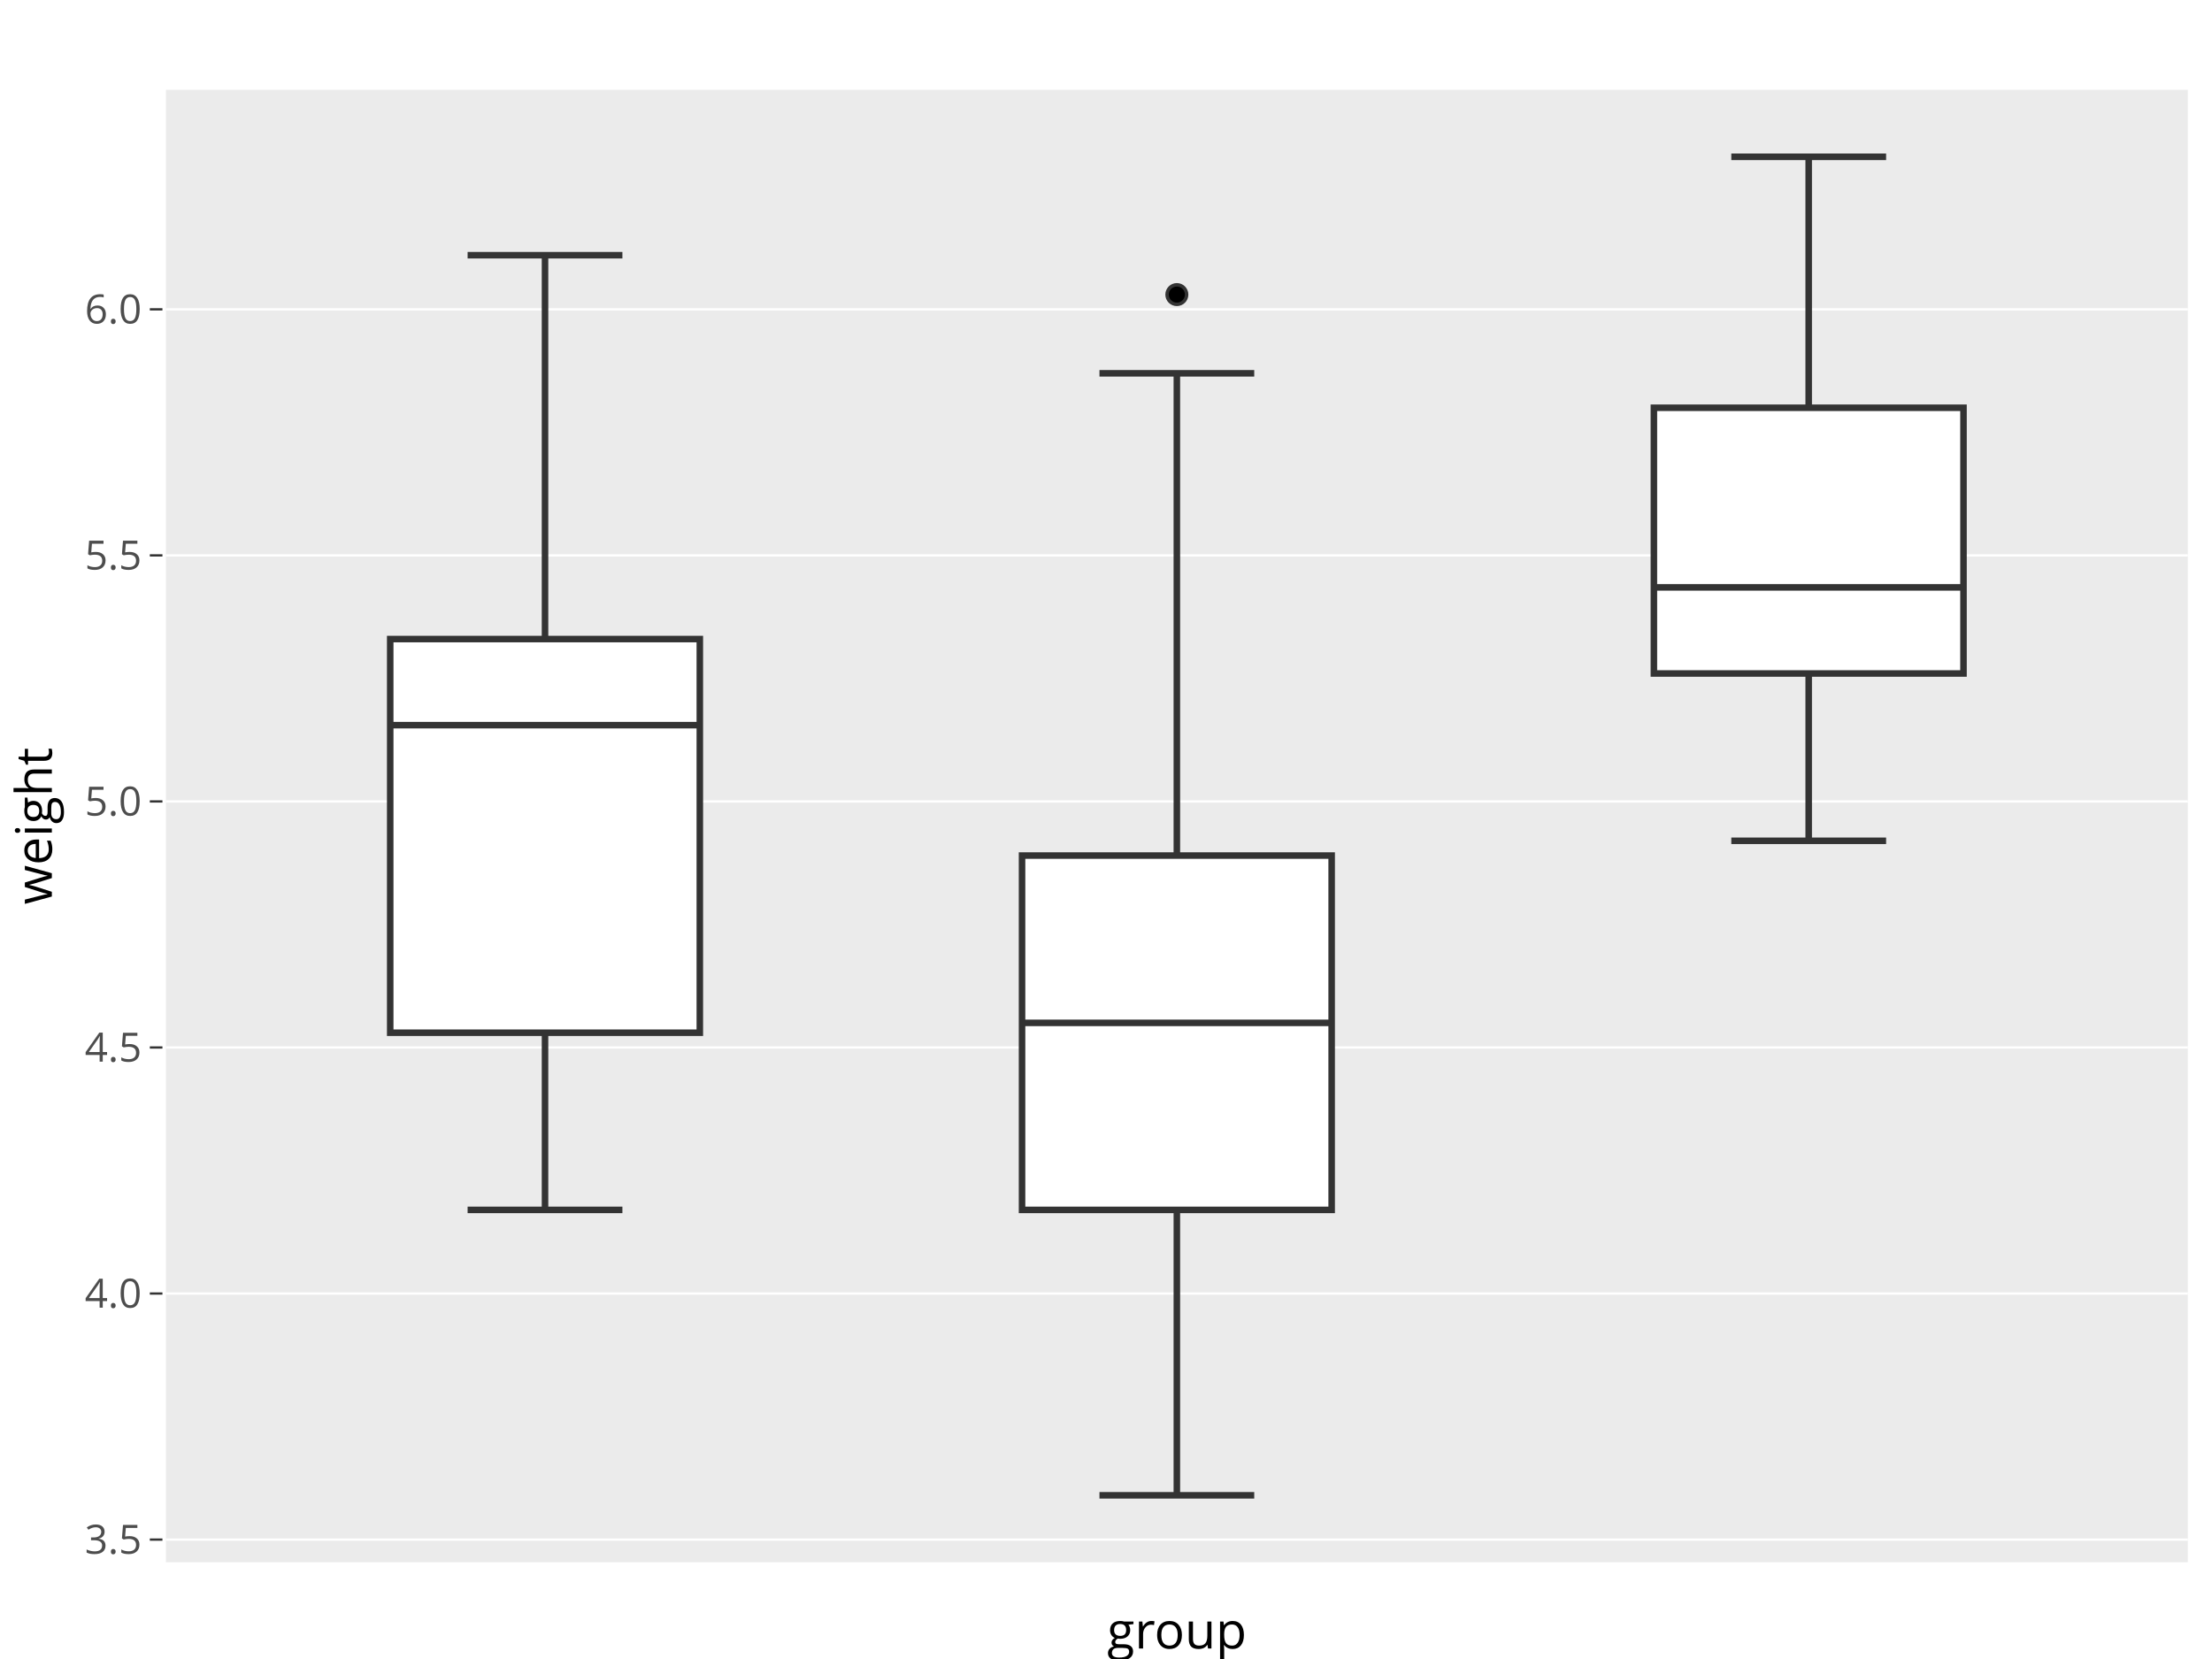
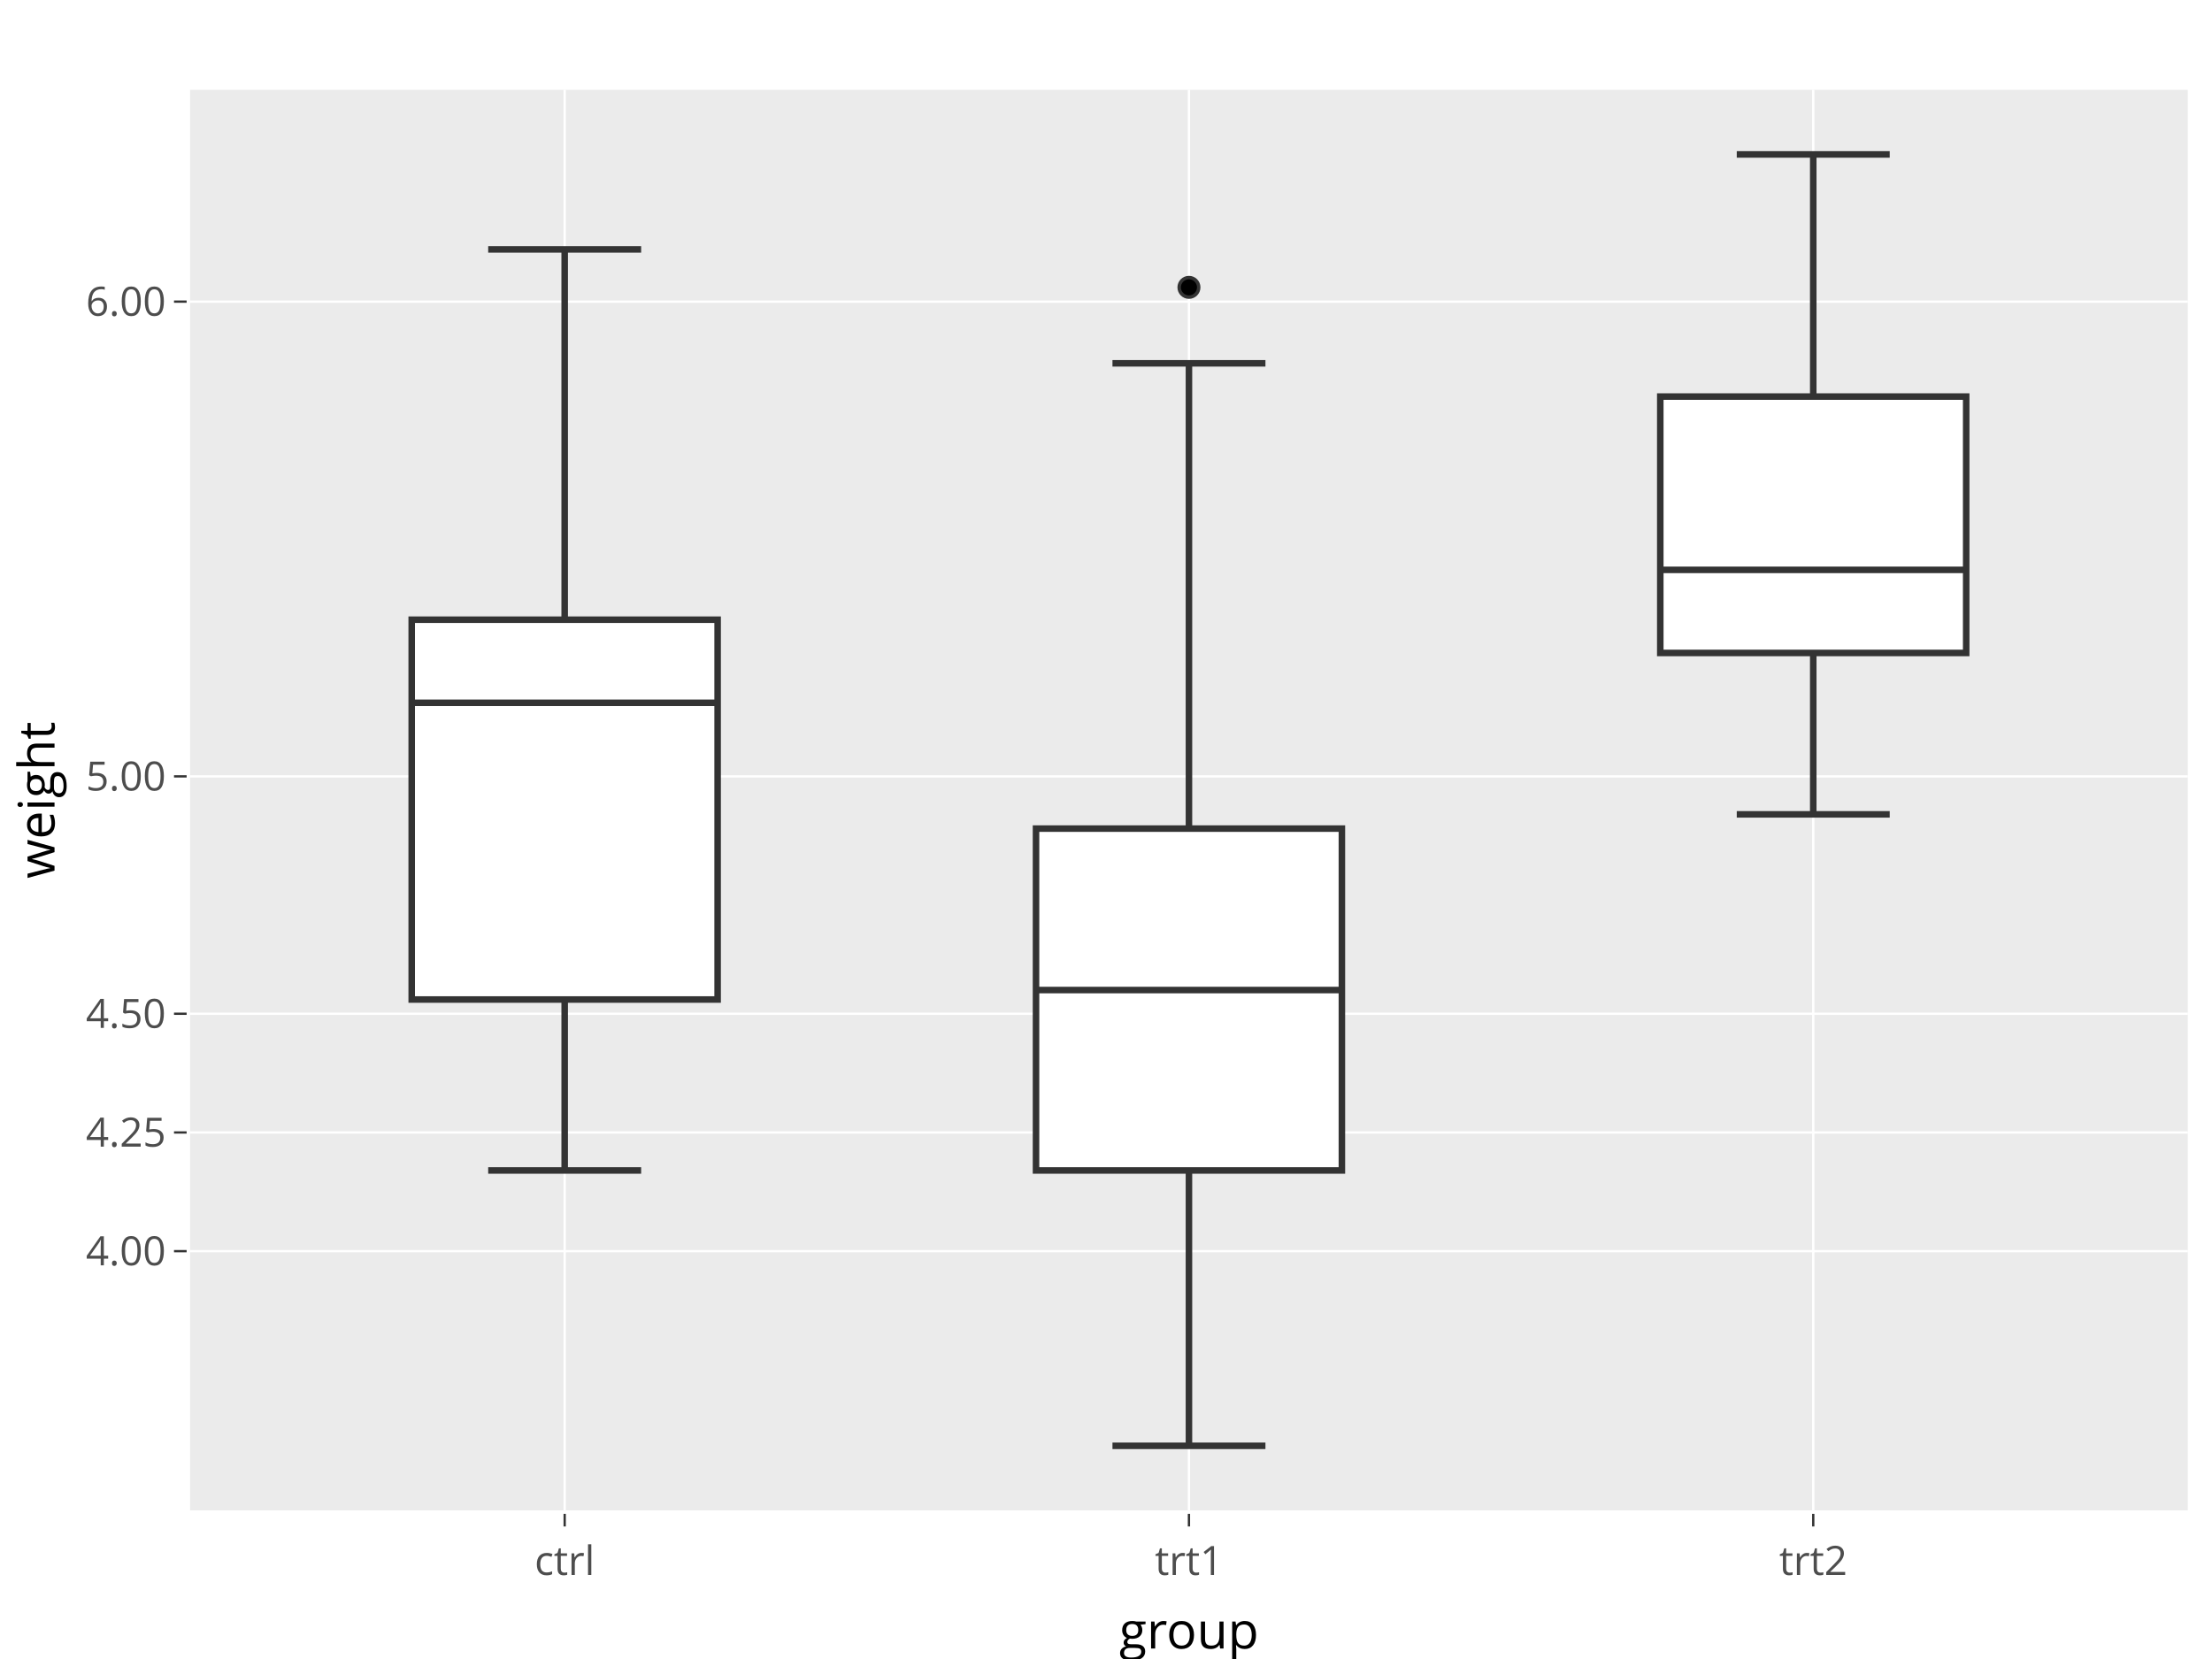
- <svg xmlns="http://www.w3.org/2000/svg" class="main-svg" width="640" height="480" viewBox="0 0 640 480" style="">
+ <svg xmlns="http://www.w3.org/2000/svg" class="main-svg" width="640" height="480" style="" viewBox="0 0 640 480">
  <rect x="0" y="0" width="640" height="480" style="fill: rgb(255, 255, 255); fill-opacity: 1;" />
  <defs id="defs-">
    <g class="clips">
      <clipPath id="clipxyplot" class="plotclip">
-         <rect width="585" height="426" />
+         <rect width="578" height="411" />
      </clipPath>
      <clipPath class="axesclip" id="clipx">
-         <rect x="48" y="0" width="585" height="480" />
+         <rect x="55" y="0" width="578" height="480" />
      </clipPath>
      <clipPath class="axesclip" id="clipy">
-         <rect x="0" y="26" width="640" height="426" />
+         <rect x="0" y="26" width="640" height="411" />
      </clipPath>
      <clipPath class="axesclip" id="clipxy">
-         <rect x="48" y="26" width="585" height="426" />
+         <rect x="55" y="26" width="578" height="411" />
      </clipPath>
    </g>
    <g class="gradients" />
    <g class="patterns" />
  </defs>
  <g class="bglayer">
-     <rect class="bg" x="48" y="26" width="585" height="426" style="fill: rgb(235, 235, 235); fill-opacity: 1; stroke-width: 0;" />
+     <rect class="bg" x="55" y="26" width="578" height="411" style="fill: rgb(235, 235, 235); fill-opacity: 1; stroke-width: 0;" />
  </g>
  <g class="layer-below">
    <g class="imagelayer" />
    <g class="shapelayer">
-       <path data-index="0" fill-rule="evenodd" d="M48,452H633V26H48Z" style="opacity: 1; stroke: rgb(0, 0, 0); stroke-opacity: 0; fill: rgb(0, 0, 0); fill-opacity: 0; stroke-width: 0px;" />
+       <path data-index="0" fill-rule="evenodd" d="M55,437H633V26H55Z" style="opacity: 1; stroke: rgb(0, 0, 0); stroke-opacity: 0; fill: rgb(0, 0, 0); fill-opacity: 0; stroke-width: 0px;" />
    </g>
  </g>
  <g class="cartesianlayer">
    <g class="subplot xy">
      <g class="layer-subplot">
        <g class="shapelayer" />
        <g class="imagelayer" />
      </g>
      <g class="gridlayer">
-         <g class="x" />
+         <g class="x">
+           <path class="xgrid crisp" transform="translate(163.38,0)" d="M0,26v411" style="stroke: rgb(255, 255, 255); stroke-opacity: 1; stroke-width: 0.664px;" />
+           <path class="xgrid crisp" transform="translate(344,0)" d="M0,26v411" style="stroke: rgb(255, 255, 255); stroke-opacity: 1; stroke-width: 0.664px;" />
+           <path class="xgrid crisp" transform="translate(524.63,0)" d="M0,26v411" style="stroke: rgb(255, 255, 255); stroke-opacity: 1; stroke-width: 0.664px;" />
+         </g>
        <g class="y">
-           <path class="ygrid crisp" transform="translate(0,445.45)" d="M48,0h585" style="stroke: rgb(255, 255, 255); stroke-opacity: 1; stroke-width: 0.664px;" />
-           <path class="ygrid crisp" transform="translate(0,374.26)" d="M48,0h585" style="stroke: rgb(255, 255, 255); stroke-opacity: 1; stroke-width: 0.664px;" />
-           <path class="ygrid crisp" transform="translate(0,303.07)" d="M48,0h585" style="stroke: rgb(255, 255, 255); stroke-opacity: 1; stroke-width: 0.664px;" />
-           <path class="ygrid crisp" transform="translate(0,231.88)" d="M48,0h585" style="stroke: rgb(255, 255, 255); stroke-opacity: 1; stroke-width: 0.664px;" />
-           <path class="ygrid crisp" transform="translate(0,160.69)" d="M48,0h585" style="stroke: rgb(255, 255, 255); stroke-opacity: 1; stroke-width: 0.664px;" />
-           <path class="ygrid crisp" transform="translate(0,89.5)" d="M48,0h585" style="stroke: rgb(255, 255, 255); stroke-opacity: 1; stroke-width: 0.664px;" />
+           <path class="ygrid crisp" transform="translate(0,362)" d="M55,0h578" style="stroke: rgb(255, 255, 255); stroke-opacity: 1; stroke-width: 0.664px;" />
+           <path class="ygrid crisp" transform="translate(0,327.66)" d="M55,0h578" style="stroke: rgb(255, 255, 255); stroke-opacity: 1; stroke-width: 0.664px;" />
+           <path class="ygrid crisp" transform="translate(0,293.31)" d="M55,0h578" style="stroke: rgb(255, 255, 255); stroke-opacity: 1; stroke-width: 0.664px;" />
+           <path class="ygrid crisp" transform="translate(0,224.63)" d="M55,0h578" style="stroke: rgb(255, 255, 255); stroke-opacity: 1; stroke-width: 0.664px;" />
+           <path class="ygrid crisp" transform="translate(0,87.27)" d="M55,0h578" style="stroke: rgb(255, 255, 255); stroke-opacity: 1; stroke-width: 0.664px;" />
        </g>
      </g>
      <g class="zerolinelayer" />
      <path class="xlines-below" />
      <path class="ylines-below" />
      <g class="overlines-below" />
      <g class="xaxislayer-below" />
      <g class="yaxislayer-below" />
      <g class="overaxes-below" />
-       <g class="plot" transform="translate(48,26)" clip-path="url(#clipxyplot)">
+       <g class="plot" transform="translate(55,26)" clip-path="url(#clipxyplot)">
        <g class="boxlayer mlayer">
          <g class="trace boxes" style="opacity: 1;">
-             <path class="box" d="M64.9,183.81H154.48M64.9,272.8H154.48V158.9H64.9ZM109.69,272.8V324.06M109.69,158.9V47.84M87.29,324.06H132.08M87.29,47.84H132.08" style="vector-effect: non-scaling-stroke; stroke-width: 1.89px; stroke: rgb(51, 51, 51); stroke-opacity: 1; fill: rgb(255, 255, 255); fill-opacity: 1;" />
-             <path class="box" d="M247.71,269.95H337.29M247.71,324.06H337.29V221.54H247.71ZM292.5,324.06V406.64M292.5,221.54V82.01M270.11,406.64H314.89M270.11,82.01H314.89" style="vector-effect: non-scaling-stroke; stroke-width: 1.89px; stroke: rgb(51, 51, 51); stroke-opacity: 1; fill: rgb(255, 255, 255); fill-opacity: 1;" />
-             <path class="box" d="M430.52,143.95H520.1M430.52,168.86H520.1V91.98H430.52ZM475.31,168.86V217.27M475.31,91.98V19.36M452.92,217.27H497.71M452.92,19.36H497.71" style="vector-effect: non-scaling-stroke; stroke-width: 1.89px; stroke: rgb(51, 51, 51); stroke-opacity: 1; fill: rgb(255, 255, 255); fill-opacity: 1;" />
+             <path class="box" d="M64.12,177.34H152.63M64.12,263.19H152.63V153.3H64.12ZM108.38,263.19V312.65M108.38,153.3V46.16M86.25,312.65H130.5M86.25,46.16H130.5" style="vector-effect: non-scaling-stroke; stroke-width: 1.89px; stroke: rgb(51, 51, 51); stroke-opacity: 1; fill: rgb(255, 255, 255); fill-opacity: 1;" />
+             <path class="box" d="M244.75,260.45H333.25M244.75,312.65H333.25V213.74H244.75ZM289,312.65V392.32M289,213.74V79.12M266.87,392.32H311.13M266.87,79.12H311.13" style="vector-effect: non-scaling-stroke; stroke-width: 1.89px; stroke: rgb(51, 51, 51); stroke-opacity: 1; fill: rgb(255, 255, 255); fill-opacity: 1;" />
+             <path class="box" d="M425.37,138.88H513.88M425.37,162.92H513.88V88.74H425.37ZM469.63,162.92V209.62M469.63,88.74V18.68M447.5,209.62H491.75M447.5,18.68H491.75" style="vector-effect: non-scaling-stroke; stroke-width: 1.89px; stroke: rgb(51, 51, 51); stroke-opacity: 1; fill: rgb(255, 255, 255); fill-opacity: 1;" />
            <g class="points" />
            <g class="points">
-               <path class="point" transform="translate(292.5,59.23)" d="M2.83,0A2.83,2.83 0 1,1 0,-2.83A2.83,2.83 0 0,1 2.83,0Z" style="opacity: 1; stroke-width: 1px; fill: rgb(0, 0, 0); fill-opacity: 1; stroke: rgb(51, 51, 51); stroke-opacity: 1;" />
+               <path class="point" transform="translate(289,57.14)" d="M2.83,0A2.83,2.83 0 1,1 0,-2.83A2.83,2.83 0 0,1 2.83,0Z" style="opacity: 1; stroke-width: 1px; fill: rgb(0, 0, 0); fill-opacity: 1; stroke: rgb(51, 51, 51); stroke-opacity: 1;" />
            </g>
            <g class="points" />
          </g>
        </g>
      </g>
      <g class="overplot" />
      <path class="xlines-above crisp" d="" style="fill: none; stroke-width: 1px; stroke: rgb(0, 0, 0); stroke-opacity: 0;" />
      <path class="ylines-above crisp" d="" style="fill: none; stroke-width: 1px; stroke: rgb(0, 0, 0); stroke-opacity: 0;" />
      <g class="overlines-above" />
-       <g class="xaxislayer-above" />
+       <g class="xaxislayer-above">
+         <path class="xtick ticks crisp" d="M0,438v3.653" transform="translate(163.38,0)" style="stroke: rgb(51, 51, 51); stroke-opacity: 1; stroke-width: 0.664px;" />
+         <path class="xtick ticks crisp" d="M0,438v3.653" transform="translate(344,0)" style="stroke: rgb(51, 51, 51); stroke-opacity: 1; stroke-width: 0.664px;" />
+         <path class="xtick ticks crisp" d="M0,438v3.653" transform="translate(524.63,0)" style="stroke: rgb(51, 51, 51); stroke-opacity: 1; stroke-width: 0.664px;" />
+         <g class="xtick">
+           <text text-anchor="middle" x="0" y="455.68" transform="translate(163.38,0)" style="font-family: 'Open Sans', verdana, arial, sans-serif; font-size: 11.69px; fill: rgb(77, 77, 77); fill-opacity: 1; white-space: pre; opacity: 1;">ctrl</text>
+         </g>
+         <g class="xtick">
+           <text text-anchor="middle" x="0" y="455.68" style="font-family: 'Open Sans', verdana, arial, sans-serif; font-size: 11.69px; fill: rgb(77, 77, 77); fill-opacity: 1; white-space: pre; opacity: 1;" transform="translate(344,0)">trt1</text>
+         </g>
+         <g class="xtick">
+           <text text-anchor="middle" x="0" y="455.68" style="font-family: 'Open Sans', verdana, arial, sans-serif; font-size: 11.69px; fill: rgb(77, 77, 77); fill-opacity: 1; white-space: pre; opacity: 1;" transform="translate(524.63,0)">trt2</text>
+         </g>
+       </g>
      <g class="yaxislayer-above">
-         <path class="ytick ticks crisp" d="M47,0h-3.653" transform="translate(0,445.45)" style="stroke: rgb(51, 51, 51); stroke-opacity: 1; stroke-width: 0.664px;" />
-         <path class="ytick ticks crisp" d="M47,0h-3.653" transform="translate(0,374.26)" style="stroke: rgb(51, 51, 51); stroke-opacity: 1; stroke-width: 0.664px;" />
-         <path class="ytick ticks crisp" d="M47,0h-3.653" transform="translate(0,303.07)" style="stroke: rgb(51, 51, 51); stroke-opacity: 1; stroke-width: 0.664px;" />
-         <path class="ytick ticks crisp" d="M47,0h-3.653" transform="translate(0,231.88)" style="stroke: rgb(51, 51, 51); stroke-opacity: 1; stroke-width: 0.664px;" />
-         <path class="ytick ticks crisp" d="M47,0h-3.653" transform="translate(0,160.69)" style="stroke: rgb(51, 51, 51); stroke-opacity: 1; stroke-width: 0.664px;" />
-         <path class="ytick ticks crisp" d="M47,0h-3.653" transform="translate(0,89.5)" style="stroke: rgb(51, 51, 51); stroke-opacity: 1; stroke-width: 0.664px;" />
+         <path class="ytick ticks crisp" d="M54,0h-3.653" transform="translate(0,362)" style="stroke: rgb(51, 51, 51); stroke-opacity: 1; stroke-width: 0.664px;" />
+         <path class="ytick ticks crisp" d="M54,0h-3.653" transform="translate(0,327.66)" style="stroke: rgb(51, 51, 51); stroke-opacity: 1; stroke-width: 0.664px;" />
+         <path class="ytick ticks crisp" d="M54,0h-3.653" transform="translate(0,293.31)" style="stroke: rgb(51, 51, 51); stroke-opacity: 1; stroke-width: 0.664px;" />
+         <path class="ytick ticks crisp" d="M54,0h-3.653" transform="translate(0,224.63)" style="stroke: rgb(51, 51, 51); stroke-opacity: 1; stroke-width: 0.664px;" />
+         <path class="ytick ticks crisp" d="M54,0h-3.653" transform="translate(0,87.27)" style="stroke: rgb(51, 51, 51); stroke-opacity: 1; stroke-width: 0.664px;" />
        <g class="ytick">
-           <text text-anchor="end" x="41.009" y="4.091" transform="translate(0,445.45)" style="font-family: 'Open Sans', verdana, arial, sans-serif; font-size: 11.69px; fill: rgb(77, 77, 77); fill-opacity: 1; white-space: pre; opacity: 1;">3.5</text>
+           <text text-anchor="end" x="48.009" y="4.091" transform="translate(0,362)" style="font-family: 'Open Sans', verdana, arial, sans-serif; font-size: 11.69px; fill: rgb(77, 77, 77); fill-opacity: 1; white-space: pre; opacity: 1;">4.00</text>
        </g>
        <g class="ytick">
-           <text text-anchor="end" x="41.009" y="4.091" style="font-family: 'Open Sans', verdana, arial, sans-serif; font-size: 11.69px; fill: rgb(77, 77, 77); fill-opacity: 1; white-space: pre; opacity: 1;" transform="translate(0,374.26)">4.0</text>
+           <text text-anchor="end" x="48.009" y="4.091" style="font-family: 'Open Sans', verdana, arial, sans-serif; font-size: 11.69px; fill: rgb(77, 77, 77); fill-opacity: 1; white-space: pre; opacity: 1;" transform="translate(0,327.66)">4.25</text>
        </g>
        <g class="ytick">
-           <text text-anchor="end" x="41.009" y="4.091" style="font-family: 'Open Sans', verdana, arial, sans-serif; font-size: 11.69px; fill: rgb(77, 77, 77); fill-opacity: 1; white-space: pre; opacity: 1;" transform="translate(0,303.07)">4.5</text>
+           <text text-anchor="end" x="48.009" y="4.091" style="font-family: 'Open Sans', verdana, arial, sans-serif; font-size: 11.69px; fill: rgb(77, 77, 77); fill-opacity: 1; white-space: pre; opacity: 1;" transform="translate(0,293.31)">4.50</text>
        </g>
        <g class="ytick">
-           <text text-anchor="end" x="41.009" y="4.091" style="font-family: 'Open Sans', verdana, arial, sans-serif; font-size: 11.69px; fill: rgb(77, 77, 77); fill-opacity: 1; white-space: pre; opacity: 1;" transform="translate(0,231.88)">5.0</text>
+           <text text-anchor="end" x="48.009" y="4.091" style="font-family: 'Open Sans', verdana, arial, sans-serif; font-size: 11.69px; fill: rgb(77, 77, 77); fill-opacity: 1; white-space: pre; opacity: 1;" transform="translate(0,224.63)">5.00</text>
        </g>
        <g class="ytick">
-           <text text-anchor="end" x="41.009" y="4.091" style="font-family: 'Open Sans', verdana, arial, sans-serif; font-size: 11.69px; fill: rgb(77, 77, 77); fill-opacity: 1; white-space: pre; opacity: 1;" transform="translate(0,160.69)">5.5</text>
-         </g>
-         <g class="ytick">
-           <text text-anchor="end" x="41.009" y="4.091" style="font-family: 'Open Sans', verdana, arial, sans-serif; font-size: 11.69px; fill: rgb(77, 77, 77); fill-opacity: 1; white-space: pre; opacity: 1;" transform="translate(0,89.5)">6.0</text>
+           <text text-anchor="end" x="48.009" y="4.091" style="font-family: 'Open Sans', verdana, arial, sans-serif; font-size: 11.69px; fill: rgb(77, 77, 77); fill-opacity: 1; white-space: pre; opacity: 1;" transform="translate(0,87.27)">6.00</text>
        </g>
      </g>
      <g class="overaxes-above" />
    </g>
  </g>
  <g class="polarlayer" />
  <g class="smithlayer" />
  <g class="ternarylayer" />
  <g class="geolayer" />
  <g class="funnelarealayer" />
  <g class="pielayer" />
  <g class="iciclelayer" />
  <g class="treemaplayer" />
  <g class="sunburstlayer" />
  <g class="glimages" />
  <defs id="topdefs-">
    <g class="clips" />
  </defs>
  <g class="layer-above">
    <g class="imagelayer" />
    <g class="shapelayer" />
  </g>
  <g class="infolayer">
    <g class="g-gtitle" />
-     <g class="g-xtitle" transform="translate(0,-28.86687)">
-       <text class="xtitle" x="340.5" y="505.836" text-anchor="middle" style="font-family: 'Open Sans', verdana, arial, sans-serif; font-size: 14.61px; fill: rgb(0, 0, 0); opacity: 1; font-weight: normal; white-space: pre;">group</text>
+     <g class="g-xtitle" transform="translate(0,-13.86687)">
+       <text class="xtitle" x="344" y="490.836" text-anchor="middle" style="font-family: 'Open Sans', verdana, arial, sans-serif; font-size: 14.61px; fill: rgb(0, 0, 0); opacity: 1; font-weight: normal; white-space: pre;">group</text>
    </g>
-     <g class="g-ytitle" transform="translate(6.223633,0)">
-       <text class="ytitle" transform="rotate(-90,8.776256,239)" x="8.776" y="239" text-anchor="middle" style="font-family: 'Open Sans', verdana, arial, sans-serif; font-size: 14.61px; fill: rgb(0, 0, 0); opacity: 1; font-weight: normal; white-space: pre;">weight</text>
+     <g class="g-ytitle">
+       <text class="ytitle" transform="rotate(-90,15.77626,231.5)" x="15.776" y="231.5" text-anchor="middle" style="font-family: 'Open Sans', verdana, arial, sans-serif; font-size: 14.61px; fill: rgb(0, 0, 0); opacity: 1; font-weight: normal; white-space: pre;">weight</text>
    </g>
  </g>
</svg>
